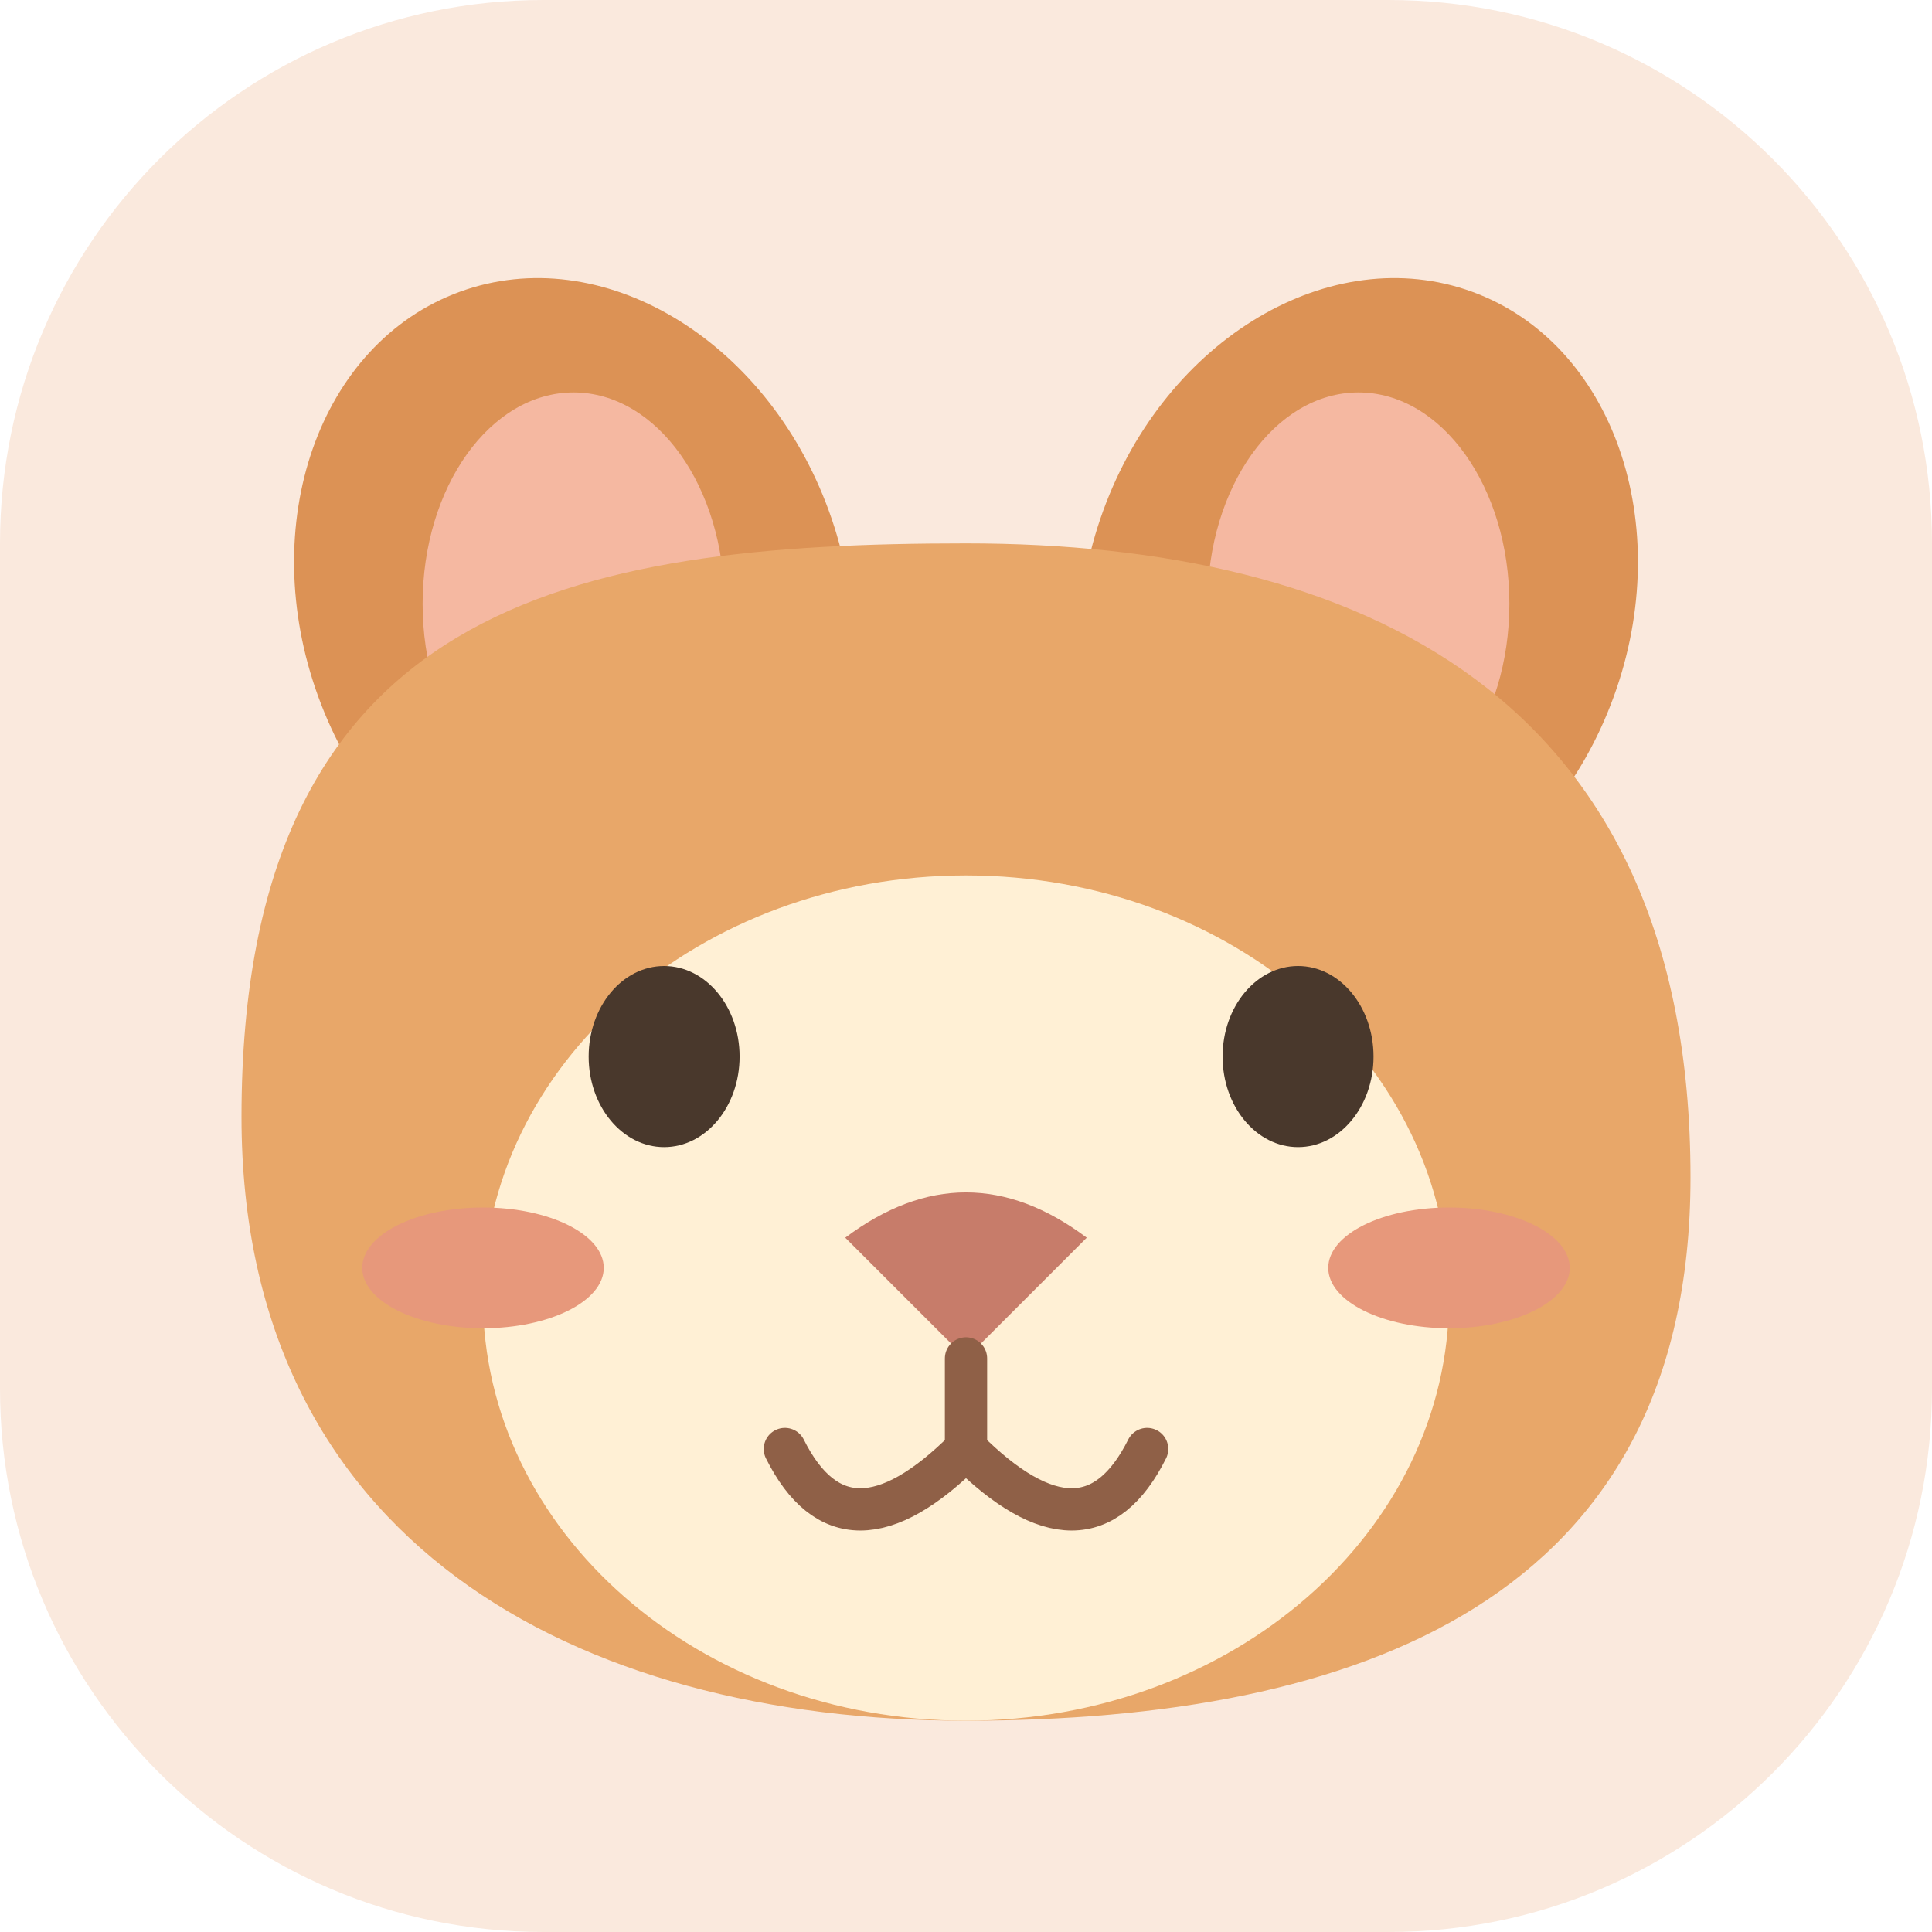
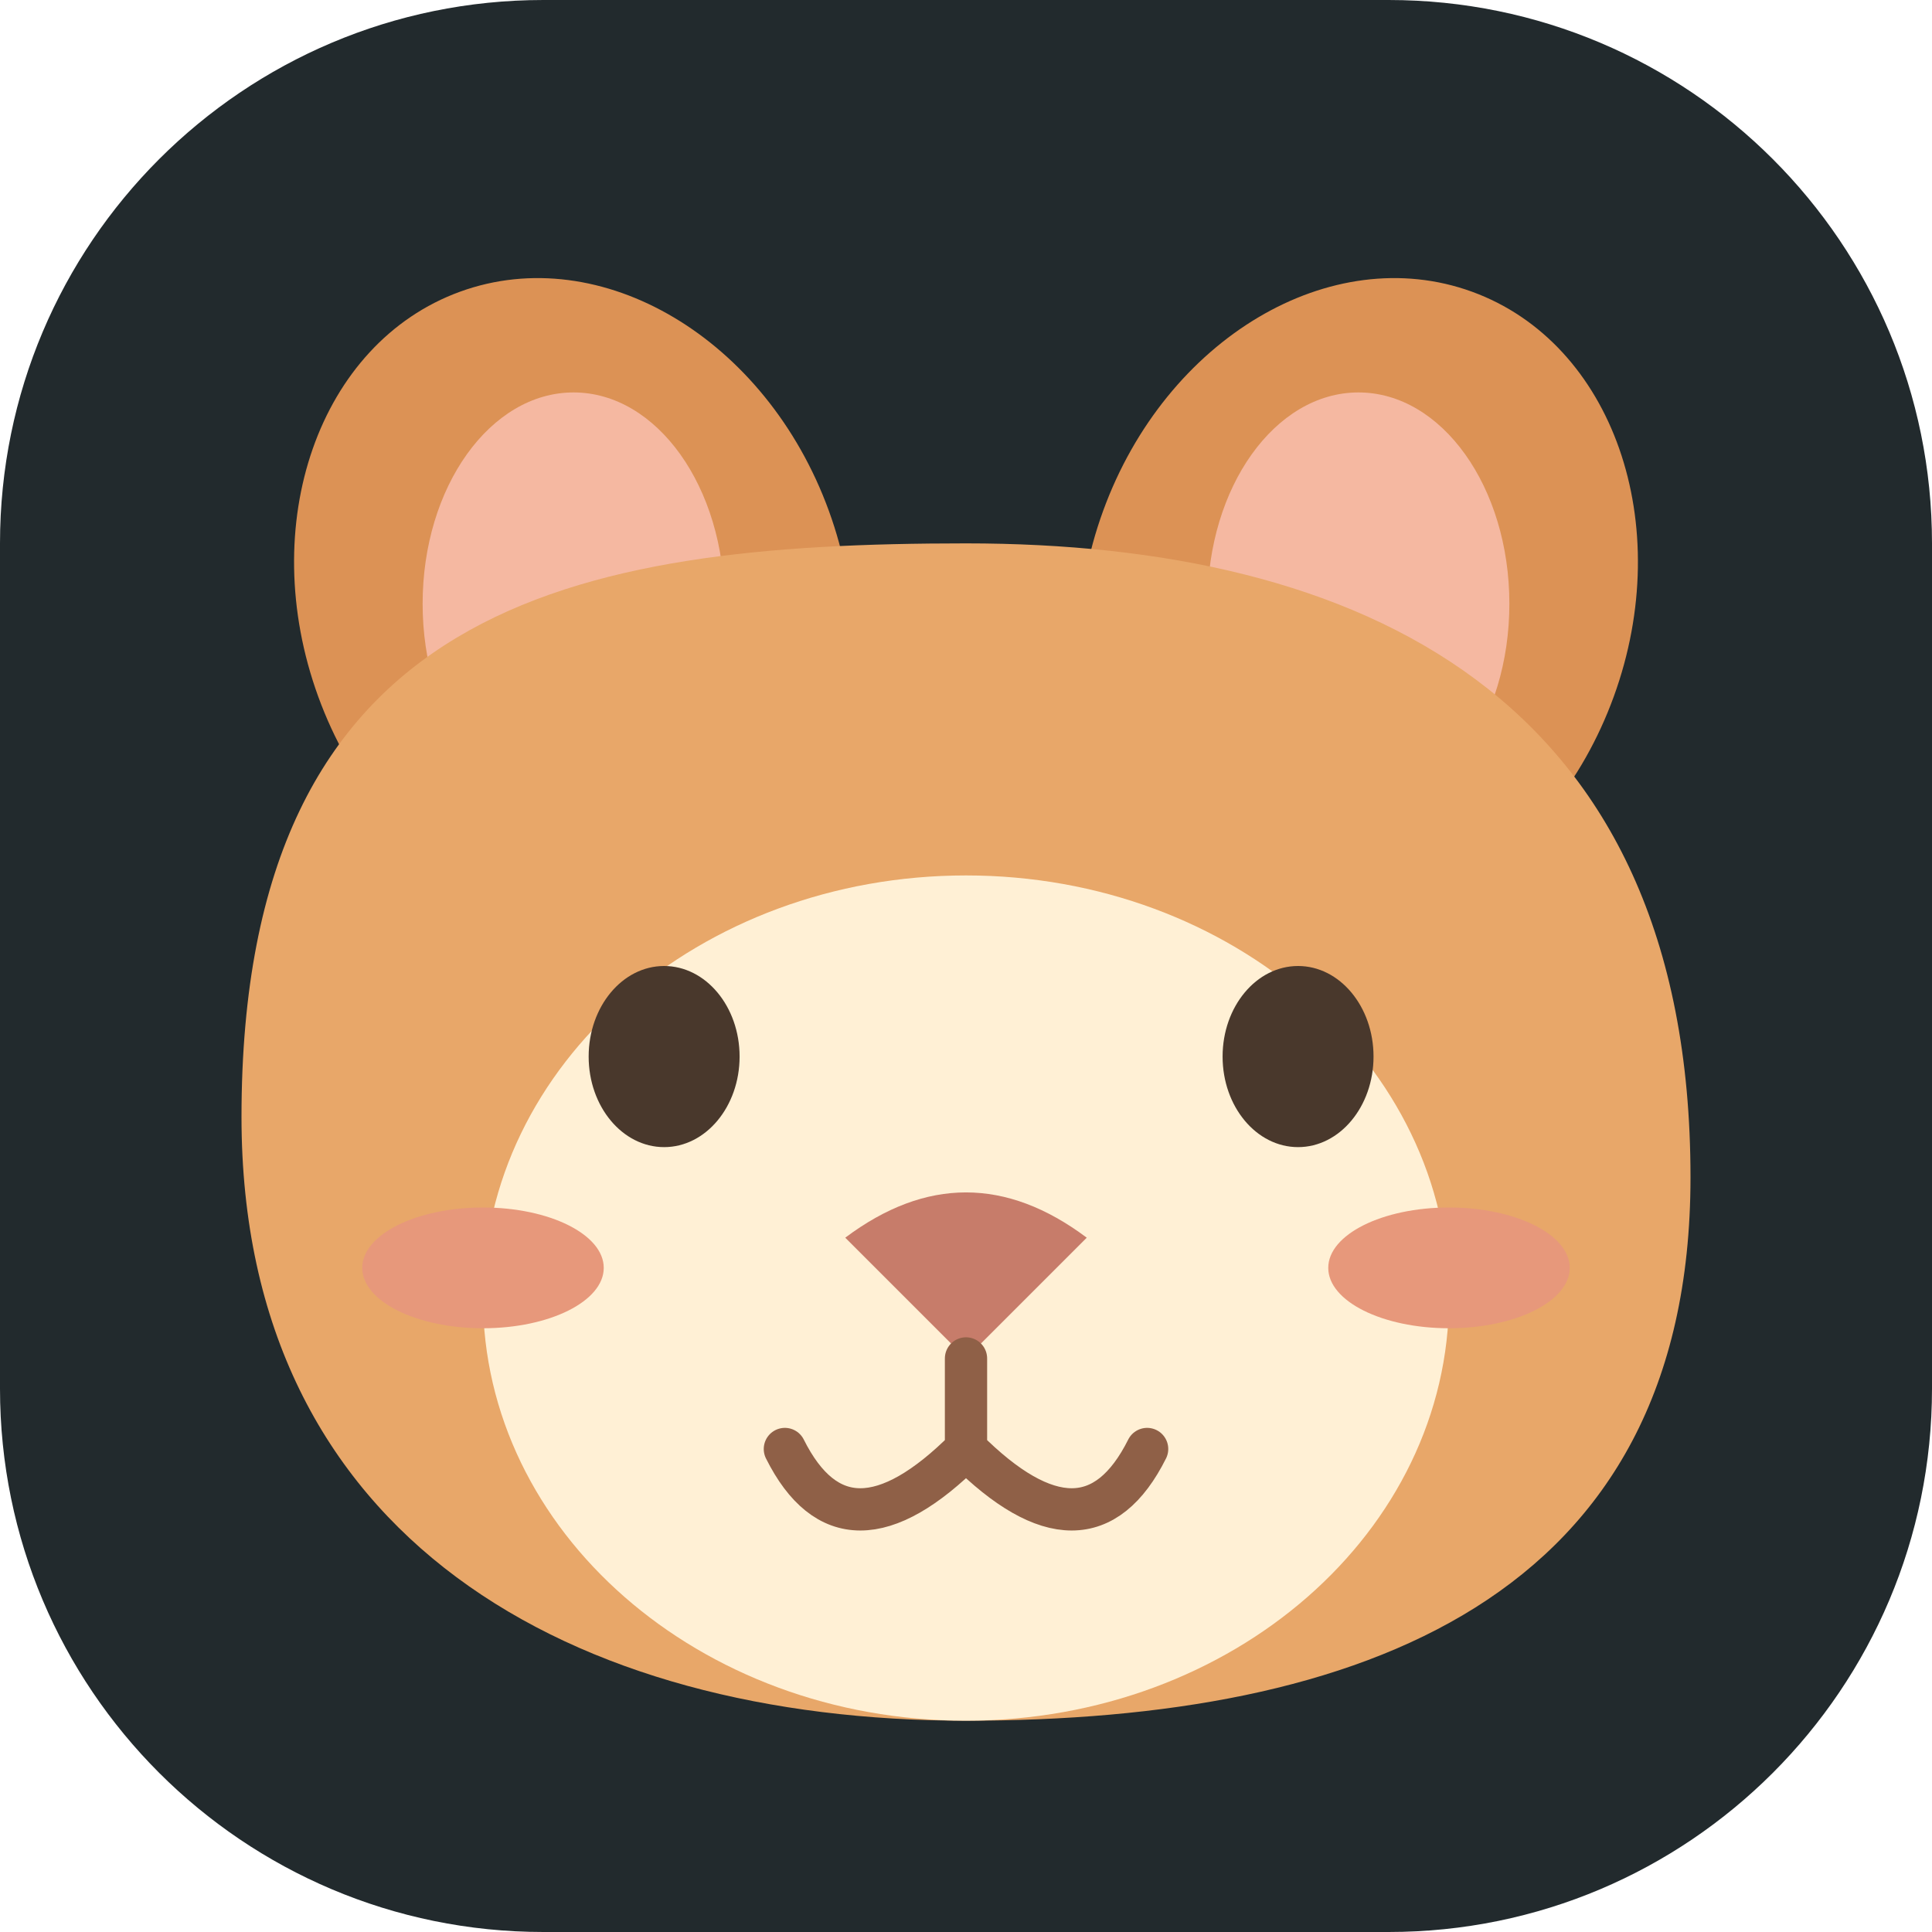
<svg xmlns="http://www.w3.org/2000/svg" viewBox="0 0 64 64">
-   <rect width="64" height="64" rx="18" fill="#fae9dd" />
+   <rect width="64" height="64" rx="18" fill="#222a2d" />
  <g fill="#dc9255">
    <ellipse cx="19" cy="20" rx="9" ry="11" transform="rotate(-20 19 20)" />
    <ellipse cx="45" cy="20" rx="9" ry="11" transform="rotate(20 45 20)" />
  </g>
  <g fill="#f5b8a1">
    <ellipse cx="19" cy="20" rx="5" ry="7" />
    <ellipse cx="45" cy="20" rx="5" ry="7" />
  </g>
  <path d="M8 37C8 20 19 18 32 18s24 5 24 21c0 14-11 18-24 18S8 51 8 37" fill="#e8a769" />
  <ellipse cx="32" cy="43" rx="16" ry="14" fill="#fff0d5" />
  <g fill="#49382c">
    <ellipse cx="22" cy="35" rx="2.5" ry="3" />
    <ellipse cx="43" cy="35" rx="2.5" ry="3" />
  </g>
  <path d="M28 41q4-3 8 0l-4 4Z" fill="#c77c6a" />
  <path d="M32 45v3m0 0q-4 4-6 0m6 0q4 4 6 0" fill="none" stroke="#8f6047" stroke-width="1.4" stroke-linecap="round" />
  <g fill="#e7987b">
    <ellipse cx="16" cy="42" rx="4" ry="2" />
    <ellipse cx="48" cy="42" rx="4" ry="2" />
  </g>
</svg>
